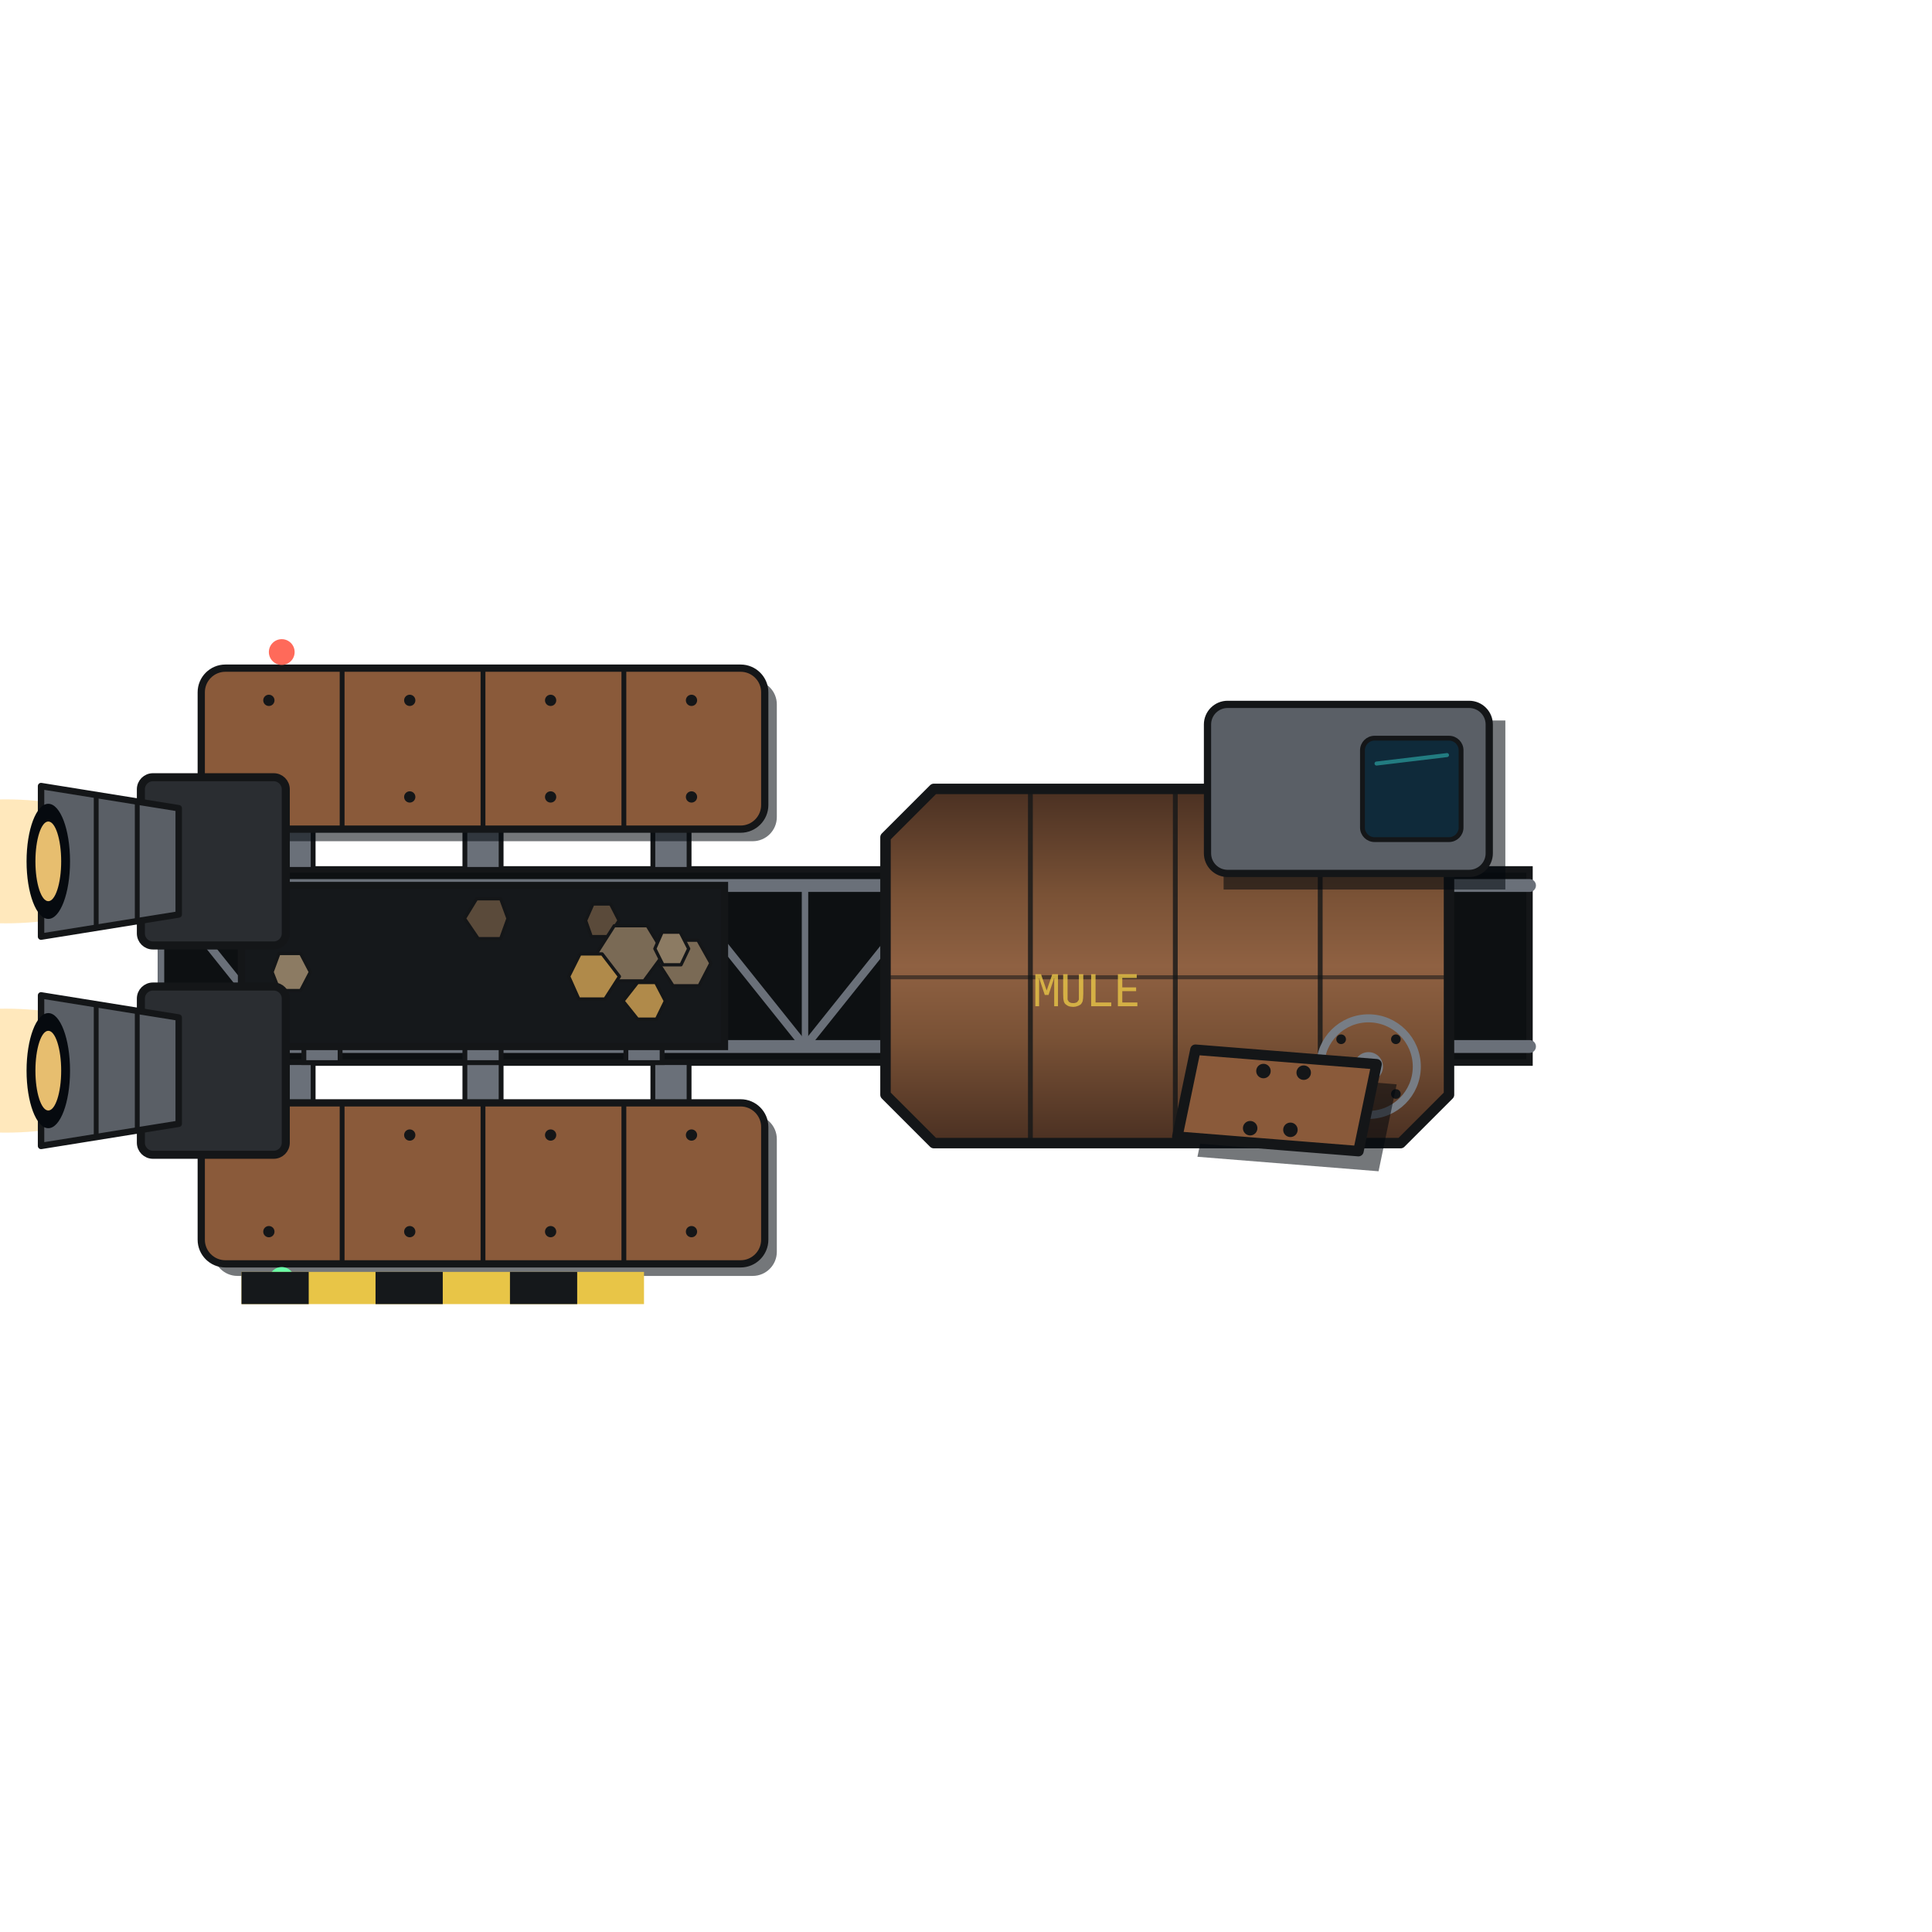
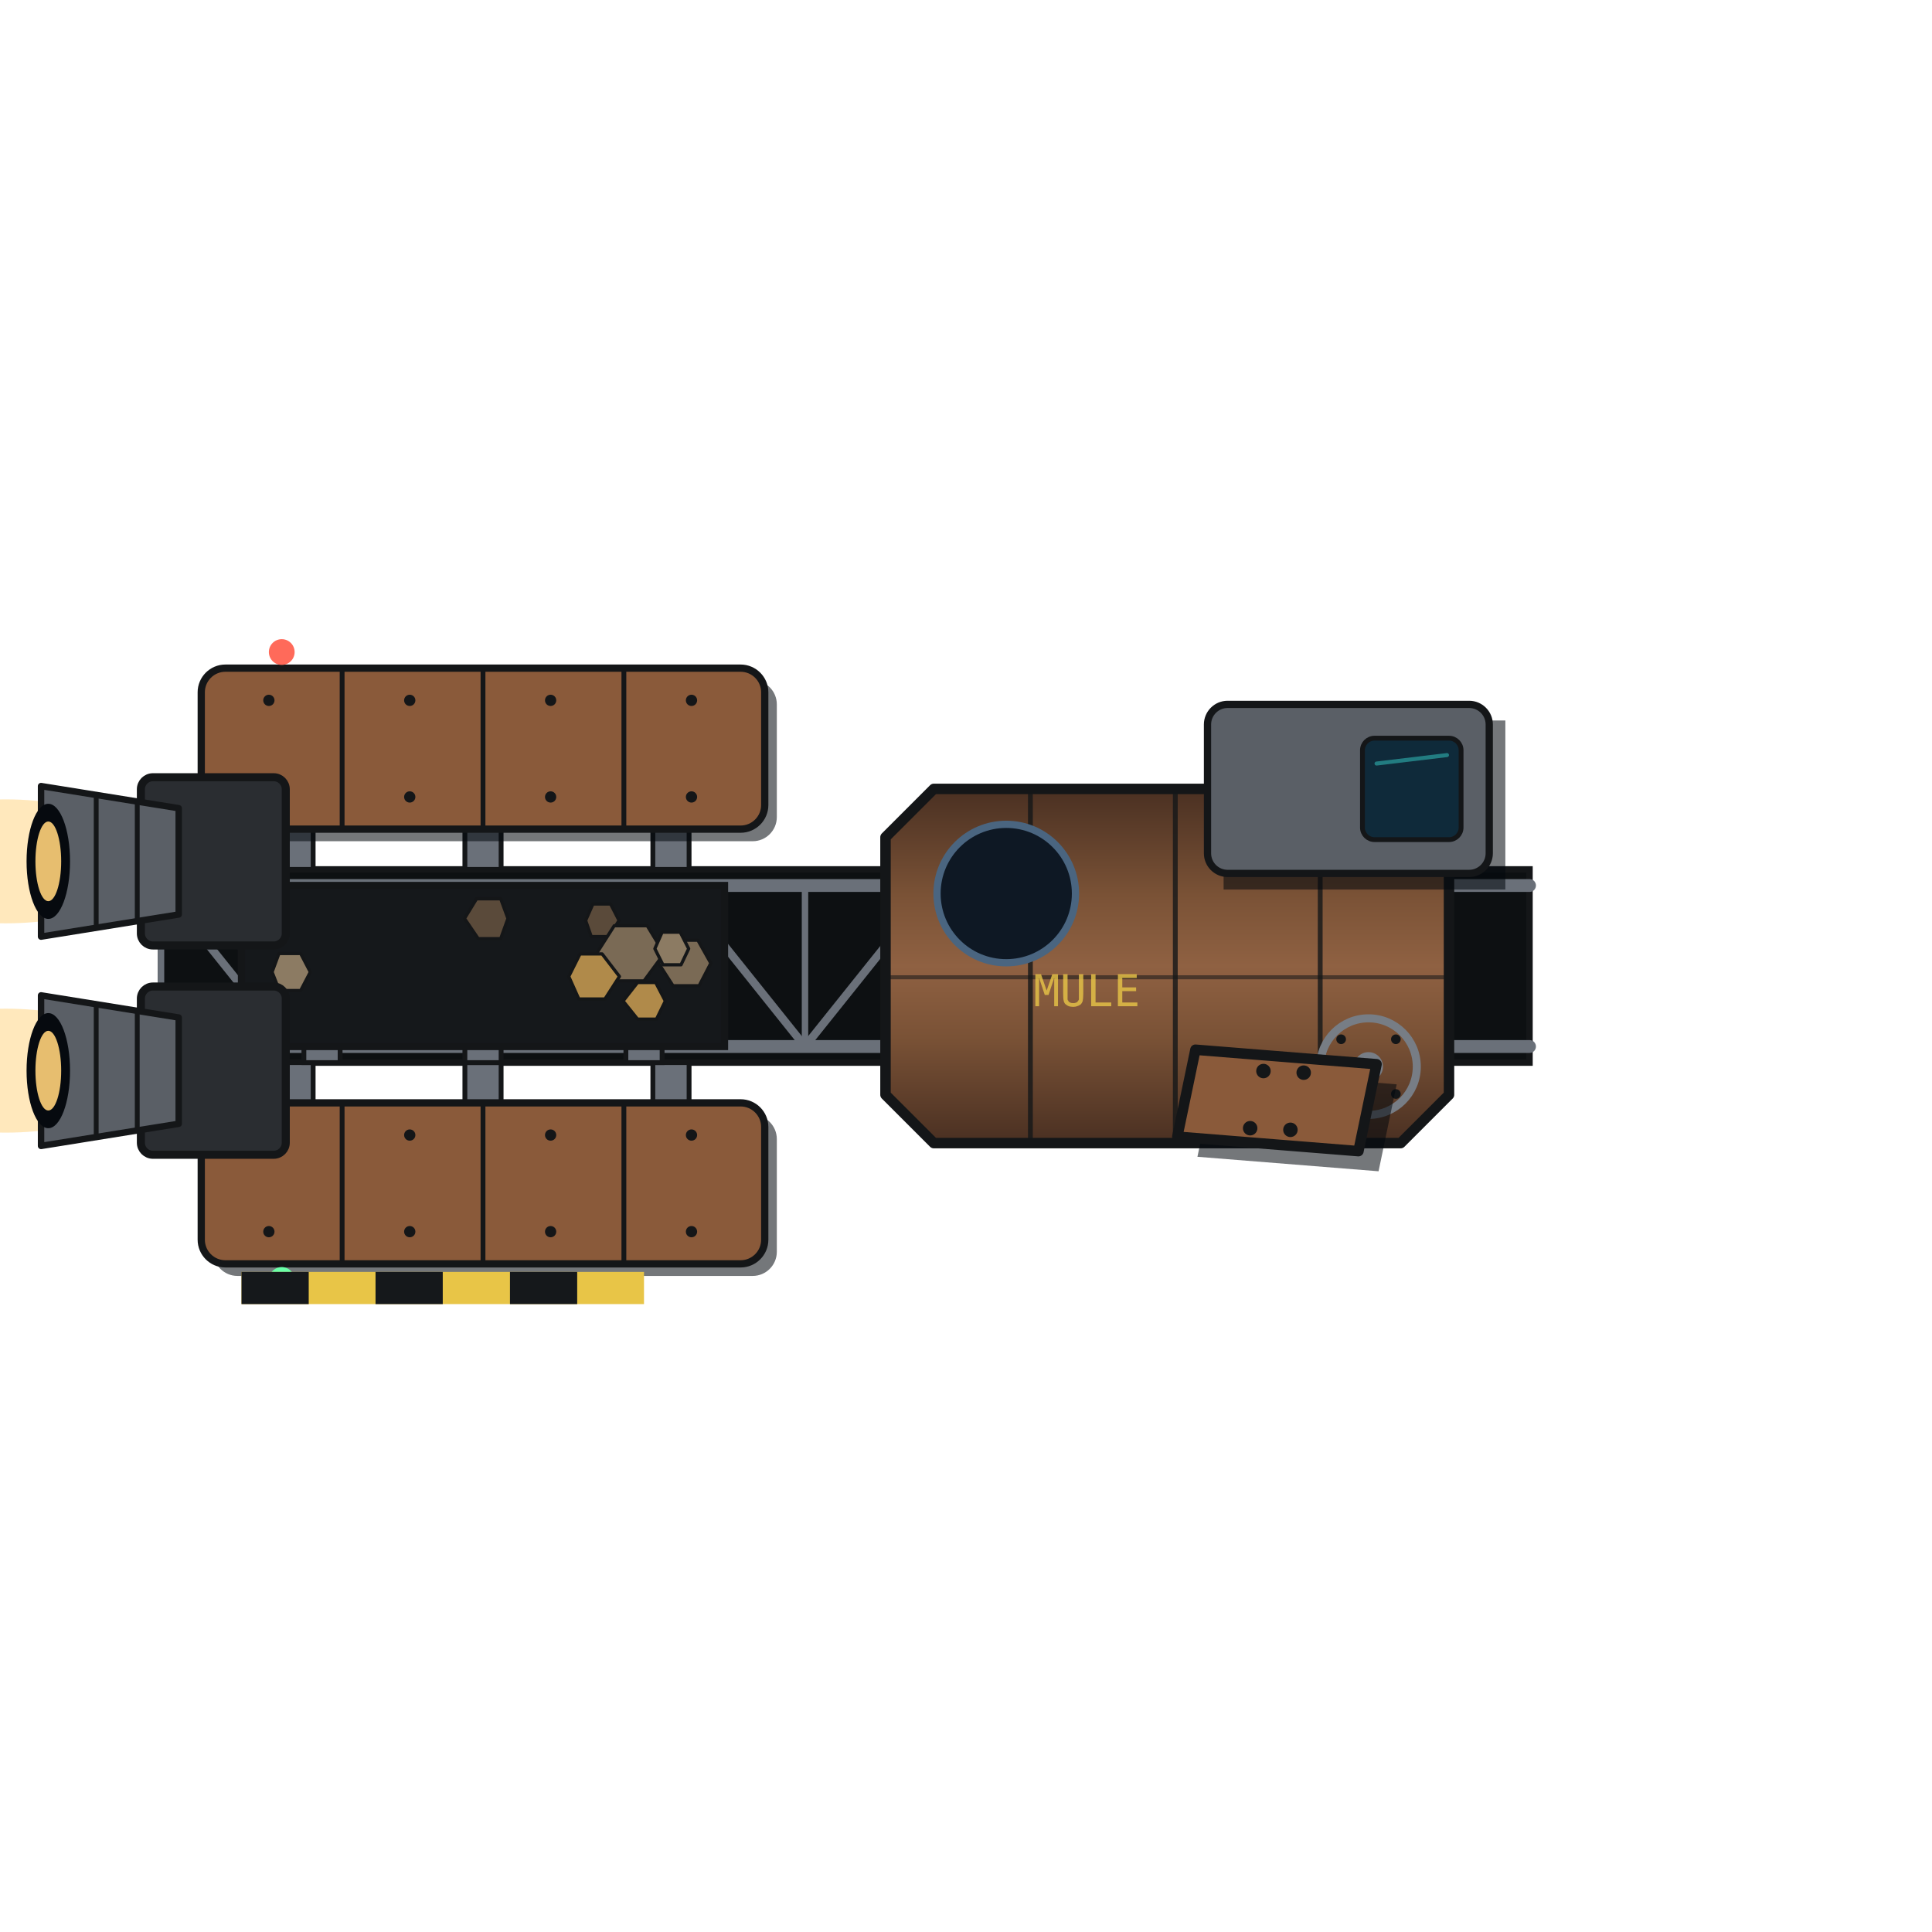
<svg xmlns="http://www.w3.org/2000/svg" viewBox="-24.00 -24.00 48.00 48.00">
  <defs>
    <linearGradient id="bfOld" x1="0" y1="0" x2="0" y2="1">
      <stop offset="0" stop-color="#4a3022" />
      <stop offset="0.3" stop-color="#7a5236" />
      <stop offset="0.5" stop-color="#8f6142" />
      <stop offset="0.7" stop-color="#7a5236" />
      <stop offset="1" stop-color="#4a3022" />
    </linearGradient>
  </defs>
  <ellipse cx="-23.86" cy="2.60" rx="3.52" ry="1.54" fill="#ffd27a" opacity="0.5" />
  <ellipse cx="-23.86" cy="-2.60" rx="3.52" ry="1.54" fill="#ffd27a" opacity="0.5" />
  <rect x="-20.00" y="-2.40" width="34.00" height="4.80" rx="0.0" fill="#0d1012" stroke="#141618" stroke-width="0.16" />
  <line x1="-20.00" y1="-2.00" x2="14.00" y2="-2.00" stroke="#6a7079" stroke-width="0.32" stroke-linecap="round" />
  <line x1="-20.00" y1="2.00" x2="14.00" y2="2.00" stroke="#6a7079" stroke-width="0.32" stroke-linecap="round" />
  <line x1="-20.00" y1="-2.00" x2="-16.80" y2="2.00" stroke="#6a7079" stroke-width="0.2" stroke-linecap="round" />
  <line x1="-20.00" y1="-2.00" x2="-20.00" y2="2.00" stroke="#6a7079" stroke-width="0.16" stroke-linecap="round" />
  <line x1="-16.80" y1="2.00" x2="-13.60" y2="-2.00" stroke="#6a7079" stroke-width="0.2" stroke-linecap="round" />
  <line x1="-16.80" y1="-2.00" x2="-16.80" y2="2.00" stroke="#6a7079" stroke-width="0.16" stroke-linecap="round" />
  <line x1="-13.60" y1="-2.00" x2="-10.40" y2="2.00" stroke="#6a7079" stroke-width="0.2" stroke-linecap="round" />
  <line x1="-13.60" y1="-2.00" x2="-13.60" y2="2.00" stroke="#6a7079" stroke-width="0.16" stroke-linecap="round" />
  <line x1="-10.40" y1="2.00" x2="-7.20" y2="-2.00" stroke="#6a7079" stroke-width="0.2" stroke-linecap="round" />
  <line x1="-10.40" y1="-2.00" x2="-10.40" y2="2.00" stroke="#6a7079" stroke-width="0.16" stroke-linecap="round" />
  <line x1="-7.20" y1="-2.00" x2="-4.00" y2="2.00" stroke="#6a7079" stroke-width="0.2" stroke-linecap="round" />
  <line x1="-7.20" y1="-2.00" x2="-7.20" y2="2.00" stroke="#6a7079" stroke-width="0.16" stroke-linecap="round" />
  <line x1="-4.00" y1="2.00" x2="-0.80" y2="-2.00" stroke="#6a7079" stroke-width="0.2" stroke-linecap="round" />
  <line x1="-4.00" y1="-2.00" x2="-4.00" y2="2.00" stroke="#6a7079" stroke-width="0.16" stroke-linecap="round" />
  <line x1="-0.80" y1="-2.00" x2="2.40" y2="2.00" stroke="#6a7079" stroke-width="0.2" stroke-linecap="round" />
  <line x1="-0.80" y1="-2.00" x2="-0.80" y2="2.00" stroke="#6a7079" stroke-width="0.16" stroke-linecap="round" />
  <line x1="2.40" y1="2.00" x2="5.60" y2="-2.00" stroke="#6a7079" stroke-width="0.2" stroke-linecap="round" />
  <line x1="2.40" y1="-2.00" x2="2.40" y2="2.00" stroke="#6a7079" stroke-width="0.16" stroke-linecap="round" />
  <line x1="5.60" y1="-2.00" x2="8.80" y2="2.00" stroke="#6a7079" stroke-width="0.2" stroke-linecap="round" />
  <line x1="5.60" y1="-2.00" x2="5.60" y2="2.00" stroke="#6a7079" stroke-width="0.16" stroke-linecap="round" />
  <line x1="8.80" y1="2.00" x2="12.00" y2="-2.00" stroke="#6a7079" stroke-width="0.2" stroke-linecap="round" />
  <line x1="8.80" y1="-2.00" x2="8.80" y2="2.00" stroke="#6a7079" stroke-width="0.16" stroke-linecap="round" />
  <polygon points="-0.80,-4.40 10.80,-4.40 12.00,-3.20 12.00,3.20 10.80,4.40 -0.80,4.40 -2.00,3.20 -2.00,-3.20" fill="url(#bfOld)" stroke="#141618" stroke-width="0.26" stroke-linejoin="round" />
  <clipPath id="c-bf-mule-old-1">
    <polygon points="-0.80,-4.40 10.80,-4.40 12.00,-3.20 12.00,3.20 10.80,4.40 -0.80,4.40 -2.00,3.20 -2.00,-3.20" />
  </clipPath>
  <g clip-path="url(#c-bf-mule-old-1)">
    <line x1="1.60" y1="-4.40" x2="1.60" y2="4.40" stroke="#141618" stroke-width="0.12" stroke-linecap="round" opacity="0.8" />
    <line x1="5.20" y1="-4.40" x2="5.20" y2="4.40" stroke="#141618" stroke-width="0.12" stroke-linecap="round" opacity="0.8" />
    <line x1="8.80" y1="-4.40" x2="8.80" y2="4.40" stroke="#141618" stroke-width="0.12" stroke-linecap="round" opacity="0.8" />
    <line x1="-2.00" y1="0.28" x2="12.00" y2="0.28" stroke="#141618" stroke-width="0.1" stroke-linecap="round" opacity="0.55" />
  </g>
  <rect x="7.30" y="-2.40" width="0.90" height="0.10" rx="0.0" fill="#6a7079" stroke="#141618" stroke-width="0.12" />
  <rect x="10.80" y="-2.40" width="0.90" height="0.10" rx="0.0" fill="#6a7079" stroke="#141618" stroke-width="0.12" />
  <rect x="6.40" y="-6.10" width="7.00" height="4.20" rx="0.0" fill="rgba(3,8,14,0.55)" stroke="none" stroke-width="0" />
  <rect x="6.00" y="-6.50" width="7.00" height="4.20" rx="0.5" fill="#5a5f66" stroke="#141618" stroke-width="0.18" />
  <rect x="9.85" y="-5.66" width="2.45" height="2.52" rx="0.3" fill="#0f2a3a" stroke="#141618" stroke-width="0.12" />
  <line x1="10.20" y1="-5.03" x2="11.95" y2="-5.24" stroke="#2fb3b0" stroke-width="0.1" stroke-linecap="round" opacity="0.6" />
  <rect x="-17.12" y="-3.40" width="0.90" height="1.00" rx="0.0" fill="#6a7079" stroke="#141618" stroke-width="0.12" />
  <rect x="-12.45" y="-3.40" width="0.90" height="1.00" rx="0.0" fill="#6a7079" stroke="#141618" stroke-width="0.12" />
  <rect x="-7.78" y="-3.40" width="0.90" height="1.00" rx="0.0" fill="#6a7079" stroke="#141618" stroke-width="0.12" />
  <rect x="-18.70" y="-7.10" width="14.00" height="4.00" rx="0.6" fill="rgba(3,8,14,0.55)" stroke="none" stroke-width="0" />
  <rect x="-19.00" y="-7.40" width="14.00" height="4.00" rx="0.6" fill="#8a5a3a" stroke="#141618" stroke-width="0.18" />
  <line x1="-15.50" y1="-7.40" x2="-15.50" y2="-3.40" stroke="#141618" stroke-width="0.12" stroke-linecap="round" />
  <line x1="-12.00" y1="-7.40" x2="-12.00" y2="-3.40" stroke="#141618" stroke-width="0.12" stroke-linecap="round" />
  <line x1="-8.50" y1="-7.40" x2="-8.50" y2="-3.40" stroke="#141618" stroke-width="0.12" stroke-linecap="round" />
  <circle cx="-17.32" cy="-6.60" r="0.14" fill="#141618" stroke="none" stroke-width="0" />
  <circle cx="-17.32" cy="-4.20" r="0.14" fill="#141618" stroke="none" stroke-width="0" />
  <circle cx="-13.82" cy="-6.60" r="0.14" fill="#141618" stroke="none" stroke-width="0" />
  <circle cx="-13.82" cy="-4.20" r="0.14" fill="#141618" stroke="none" stroke-width="0" />
  <circle cx="-10.32" cy="-6.60" r="0.14" fill="#141618" stroke="none" stroke-width="0" />
  <circle cx="-10.32" cy="-4.20" r="0.14" fill="#141618" stroke="none" stroke-width="0" />
  <circle cx="-6.82" cy="-6.60" r="0.14" fill="#141618" stroke="none" stroke-width="0" />
  <circle cx="-6.82" cy="-4.20" r="0.14" fill="#141618" stroke="none" stroke-width="0" />
  <rect x="-17.12" y="2.40" width="0.90" height="1.00" rx="0.0" fill="#6a7079" stroke="#141618" stroke-width="0.12" />
  <rect x="-12.45" y="2.40" width="0.90" height="1.00" rx="0.0" fill="#6a7079" stroke="#141618" stroke-width="0.12" />
  <rect x="-7.78" y="2.40" width="0.90" height="1.00" rx="0.0" fill="#6a7079" stroke="#141618" stroke-width="0.12" />
  <rect x="-18.70" y="3.70" width="14.00" height="4.00" rx="0.6" fill="rgba(3,8,14,0.55)" stroke="none" stroke-width="0" />
  <rect x="-19.00" y="3.40" width="14.00" height="4.00" rx="0.6" fill="#8a5a3a" stroke="#141618" stroke-width="0.18" />
  <line x1="-15.50" y1="3.40" x2="-15.50" y2="7.40" stroke="#141618" stroke-width="0.12" stroke-linecap="round" />
  <line x1="-12.00" y1="3.40" x2="-12.00" y2="7.40" stroke="#141618" stroke-width="0.12" stroke-linecap="round" />
  <line x1="-8.50" y1="3.40" x2="-8.50" y2="7.40" stroke="#141618" stroke-width="0.12" stroke-linecap="round" />
  <circle cx="-17.32" cy="4.20" r="0.14" fill="#141618" stroke="none" stroke-width="0" />
  <circle cx="-17.32" cy="6.60" r="0.14" fill="#141618" stroke="none" stroke-width="0" />
  <circle cx="-13.82" cy="4.20" r="0.14" fill="#141618" stroke="none" stroke-width="0" />
  <circle cx="-13.82" cy="6.60" r="0.14" fill="#141618" stroke="none" stroke-width="0" />
  <circle cx="-10.32" cy="4.20" r="0.14" fill="#141618" stroke="none" stroke-width="0" />
  <circle cx="-10.32" cy="6.60" r="0.14" fill="#141618" stroke="none" stroke-width="0" />
  <circle cx="-6.82" cy="4.20" r="0.14" fill="#141618" stroke="none" stroke-width="0" />
  <circle cx="-6.82" cy="6.60" r="0.14" fill="#141618" stroke="none" stroke-width="0" />
  <rect x="-16.45" y="-2.00" width="0.90" height="4.40" rx="0.0" fill="#6a7079" stroke="#141618" stroke-width="0.12" />
  <rect x="-12.45" y="-2.00" width="0.90" height="4.40" rx="0.0" fill="#6a7079" stroke="#141618" stroke-width="0.12" />
  <rect x="-8.45" y="-2.00" width="0.90" height="4.40" rx="0.0" fill="#6a7079" stroke="#141618" stroke-width="0.12" />
  <rect x="-18.00" y="-2.00" width="12.00" height="4.00" rx="0.0" fill="#15181b" stroke="#141618" stroke-width="0.18" />
  <polygon points="-8.62,-1.13 -8.88,-0.73 -9.31,-0.73 -9.45,-1.13 -9.27,-1.54 -8.83,-1.54" fill="#5a4a3a" stroke="#141618" stroke-width="0.08" stroke-linejoin="round" />
  <polygon points="-7.50,-0.31 -8.00,0.37 -8.68,0.37 -9.18,-0.31 -8.74,-1.00 -7.92,-1.00" fill="#7a6a55" stroke="#141618" stroke-width="0.08" stroke-linejoin="round" />
  <polygon points="-16.29,0.15 -16.53,0.61 -17.06,0.61 -17.24,0.15 -17.07,-0.31 -16.53,-0.31" fill="#8c7b63" stroke="#141618" stroke-width="0.08" stroke-linejoin="round" />
  <polygon points="-8.61,0.26 -8.97,0.82 -9.62,0.82 -9.87,0.26 -9.59,-0.30 -9.04,-0.30" fill="#b08a4a" stroke="#141618" stroke-width="0.08" stroke-linejoin="round" />
  <polygon points="-11.38,-1.18 -11.56,-0.68 -12.12,-0.68 -12.46,-1.18 -12.16,-1.67 -11.56,-1.67" fill="#5a4a3a" stroke="#141618" stroke-width="0.08" stroke-linejoin="round" />
  <polygon points="-6.34,-0.07 -6.63,0.49 -7.28,0.49 -7.64,-0.07 -7.32,-0.64 -6.66,-0.64" fill="#7a6a55" stroke="#141618" stroke-width="0.08" stroke-linejoin="round" />
  <polygon points="-6.89,-0.43 -7.08,-0.03 -7.53,-0.03 -7.73,-0.43 -7.55,-0.84 -7.10,-0.84" fill="#8c7b63" stroke="#141618" stroke-width="0.08" stroke-linejoin="round" />
  <polygon points="-7.47,0.87 -7.69,1.32 -8.16,1.32 -8.52,0.87 -8.16,0.41 -7.71,0.41" fill="#b08a4a" stroke="#141618" stroke-width="0.08" stroke-linejoin="round" />
  <rect x="-20.50" y="-4.69" width="3.60" height="4.18" rx="0.3" fill="#2a2d31" stroke="#141618" stroke-width="0.2" />
  <polygon points="-19.56,-3.92 -22.98,-4.47 -22.98,-0.73 -19.56,-1.28" fill="#5a5f66" stroke="#141618" stroke-width="0.16" stroke-linejoin="round" />
  <line x1="-20.59" y1="-4.08" x2="-20.59" y2="-1.12" stroke="#141618" stroke-width="0.12" stroke-linecap="round" />
  <line x1="-21.61" y1="-4.25" x2="-21.61" y2="-0.95" stroke="#141618" stroke-width="0.12" stroke-linecap="round" />
  <ellipse cx="-22.80" cy="-2.60" rx="0.54" ry="1.43" fill="#060a0f" />
  <ellipse cx="-22.80" cy="-2.60" rx="0.32" ry="0.99" fill="#ffd27a" opacity="0.9" />
  <rect x="-20.50" y="0.51" width="3.60" height="4.18" rx="0.3" fill="#2a2d31" stroke="#141618" stroke-width="0.2" />
  <polygon points="-19.56,1.28 -22.98,0.73 -22.98,4.47 -19.56,3.92" fill="#5a5f66" stroke="#141618" stroke-width="0.16" stroke-linejoin="round" />
  <line x1="-20.59" y1="1.12" x2="-20.59" y2="4.08" stroke="#141618" stroke-width="0.12" stroke-linecap="round" />
  <line x1="-21.61" y1="0.95" x2="-21.61" y2="4.25" stroke="#141618" stroke-width="0.12" stroke-linecap="round" />
  <ellipse cx="-22.80" cy="2.60" rx="0.54" ry="1.43" fill="#060a0f" />
  <ellipse cx="-22.80" cy="2.60" rx="0.32" ry="0.99" fill="#ffd27a" opacity="0.9" />
  <circle cx="10.00" cy="2.50" r="1.20" fill="none" stroke="#777d85" stroke-width="0.2" />
  <circle cx="10.00" cy="2.50" r="0.36" fill="#777d85" stroke="none" stroke-width="0" />
  <circle cx="10.68" cy="3.18" r="0.12" fill="#141618" stroke="none" stroke-width="0" />
  <circle cx="9.32" cy="3.18" r="0.12" fill="#141618" stroke="none" stroke-width="0" />
  <circle cx="9.32" cy="1.82" r="0.12" fill="#141618" stroke="none" stroke-width="0" />
  <circle cx="10.68" cy="1.82" r="0.12" fill="#141618" stroke="none" stroke-width="0" />
+   <circle cx="1.00" cy="-1.80" r="1.72" fill="#0e1824" stroke="#4a6580" stroke-width="0.18" />
  <text x="3.00" y="1.00" font-family="IBM Plex Mono, monospace" font-size="1.10" fill="#e8c547" opacity="0.8" text-anchor="middle">MULE</text>
  <circle cx="-17.00" cy="-7.80" r="0.32" fill="#ff6a5a" stroke="none" stroke-width="0" />
  <circle cx="-17.00" cy="7.80" r="0.32" fill="#6affa8" stroke="none" stroke-width="0" />
  <rect x="-18.00" y="7.60" width="10.00" height="0.80" rx="0.0" fill="#e8c547" stroke="none" stroke-width="0" />
  <rect x="-18.00" y="7.60" width="1.67" height="0.80" rx="0.0" fill="#15181b" stroke="none" stroke-width="0" />
  <rect x="-14.67" y="7.60" width="1.67" height="0.80" rx="0.0" fill="#15181b" stroke="none" stroke-width="0" />
  <rect x="-11.33" y="7.60" width="1.67" height="0.80" rx="0.0" fill="#15181b" stroke="none" stroke-width="0" />
  <polygon points="6.20,2.58 10.70,2.94 10.25,5.10 5.75,4.74" fill="rgba(3,8,14,0.55)" stroke="none" stroke-width="0" stroke-linejoin="round" />
  <polygon points="5.70,2.08 10.20,2.44 9.75,4.60 5.25,4.24" fill="#8a5a3a" stroke="#141618" stroke-width="0.26" stroke-linejoin="round" />
  <circle cx="7.39" cy="2.61" r="0.18" fill="#141618" stroke="none" stroke-width="0" />
  <circle cx="8.39" cy="2.65" r="0.18" fill="#141618" stroke="none" stroke-width="0" />
  <circle cx="8.06" cy="4.07" r="0.18" fill="#141618" stroke="none" stroke-width="0" />
  <circle cx="7.06" cy="4.03" r="0.18" fill="#141618" stroke="none" stroke-width="0" />
</svg>
